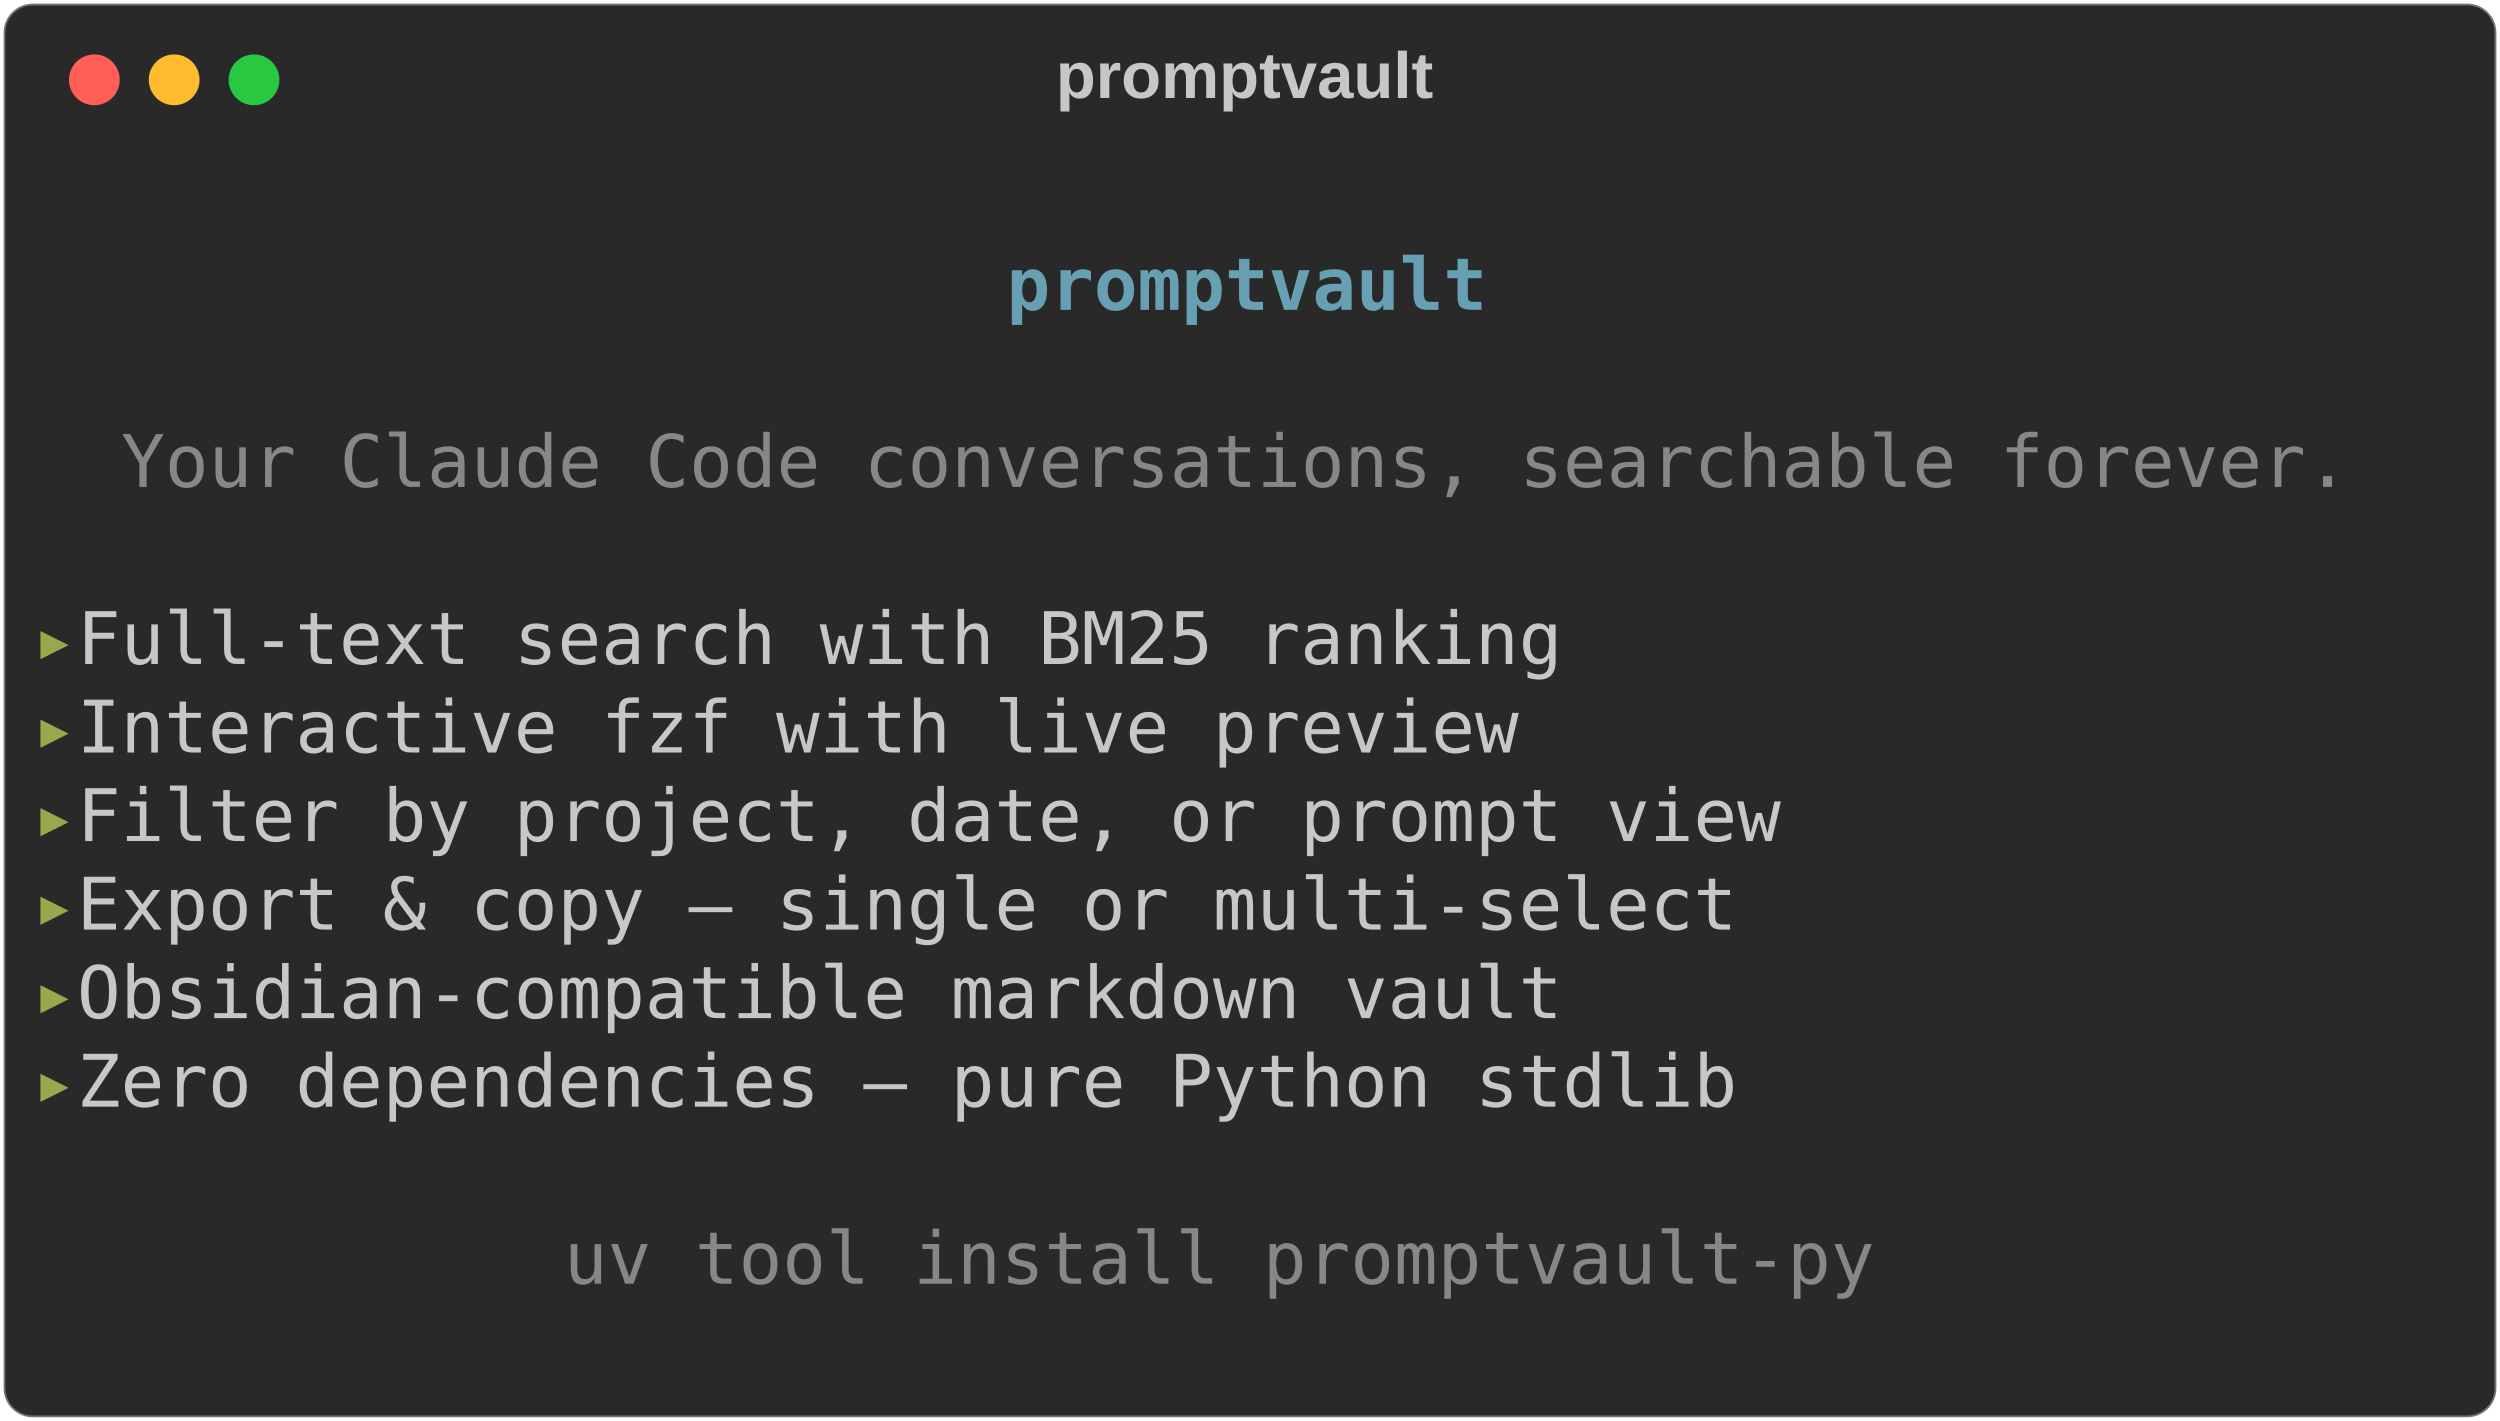
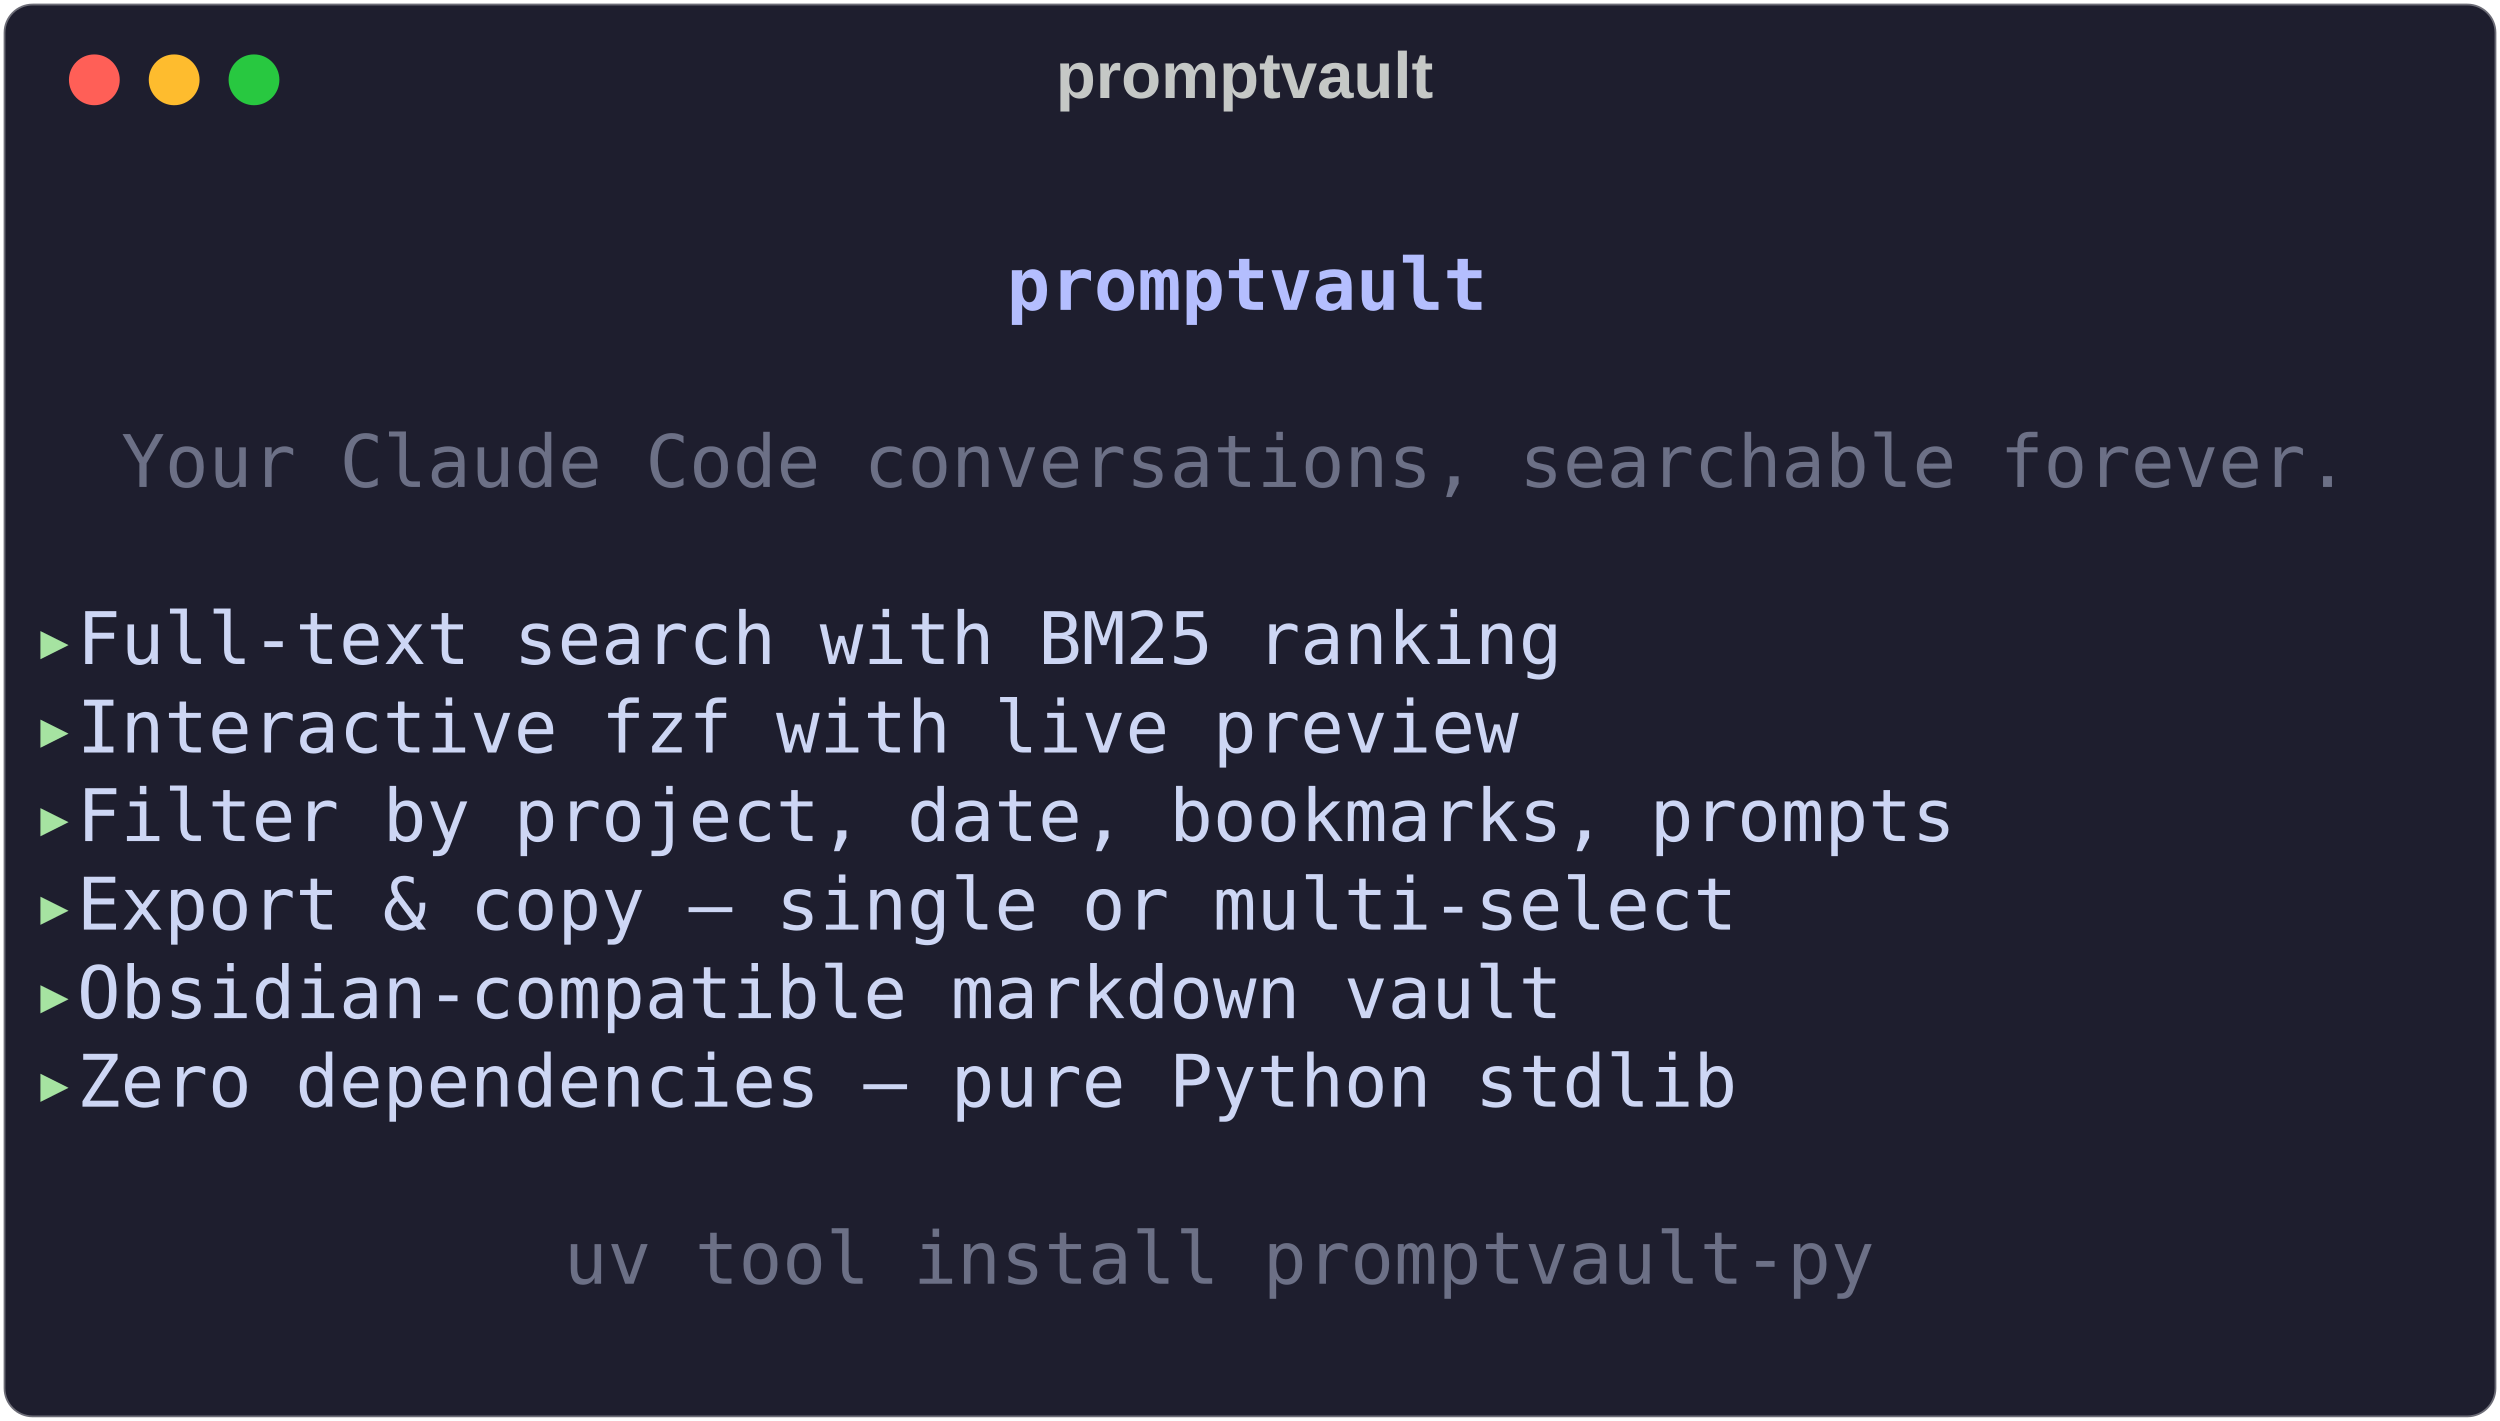
<svg xmlns="http://www.w3.org/2000/svg" class="rich-terminal" viewBox="0 0 689 391.6">
  <style>

    @font-face {
        font-family: "Fira Code";
        src: local("FiraCode-Regular"),
                url("https://cdnjs.cloudflare.com/ajax/libs/firacode/6.2.0/woff2/FiraCode-Regular.woff2") format("woff2"),
                url("https://cdnjs.cloudflare.com/ajax/libs/firacode/6.2.0/woff/FiraCode-Regular.woff") format("woff");
        font-style: normal;
        font-weight: 400;
    }
    @font-face {
        font-family: "Fira Code";
        src: local("FiraCode-Bold"),
                url("https://cdnjs.cloudflare.com/ajax/libs/firacode/6.2.0/woff2/FiraCode-Bold.woff2") format("woff2"),
                url("https://cdnjs.cloudflare.com/ajax/libs/firacode/6.2.0/woff/FiraCode-Bold.woff") format("woff");
        font-style: bold;
        font-weight: 700;
    }

    .terminal-3519790469-matrix {
        font-family: Fira Code, monospace;
        font-size: 20px;
        line-height: 24.4px;
        font-variant-east-asian: full-width;
    }

    .terminal-3519790469-title {
        font-size: 18px;
        font-weight: bold;
        font-family: arial;
    }

-     .terminal-3519790469-r1 { fill: #c5c8c6 }
- .terminal-3519790469-r2 { fill: #68a0b3;font-weight: bold }
- .terminal-3519790469-r3 { fill: #868887 }
- .terminal-3519790469-r4 { fill: #98a84b }
+     .terminal-3519790469-r1 { fill: #cdd6f4 }
+ .terminal-3519790469-r2 { fill: #b4befe;font-weight: bold }
+ .terminal-3519790469-r3 { fill: #6c7086 }
+ .terminal-3519790469-r4 { fill: #a6e3a1 }
    </style>
  <defs>
    <clipPath id="terminal-3519790469-clip-terminal">
      <rect x="0" y="0" width="670.0" height="340.6" />
    </clipPath>
    <clipPath id="terminal-3519790469-line-0">
      <rect x="0" y="1.5" width="671" height="24.65" />
    </clipPath>
    <clipPath id="terminal-3519790469-line-1">
      <rect x="0" y="25.9" width="671" height="24.65" />
    </clipPath>
    <clipPath id="terminal-3519790469-line-2">
      <rect x="0" y="50.3" width="671" height="24.65" />
    </clipPath>
    <clipPath id="terminal-3519790469-line-3">
      <rect x="0" y="74.7" width="671" height="24.65" />
    </clipPath>
    <clipPath id="terminal-3519790469-line-4">
      <rect x="0" y="99.1" width="671" height="24.65" />
    </clipPath>
    <clipPath id="terminal-3519790469-line-5">
      <rect x="0" y="123.5" width="671" height="24.65" />
    </clipPath>
    <clipPath id="terminal-3519790469-line-6">
      <rect x="0" y="147.9" width="671" height="24.65" />
    </clipPath>
    <clipPath id="terminal-3519790469-line-7">
      <rect x="0" y="172.3" width="671" height="24.65" />
    </clipPath>
    <clipPath id="terminal-3519790469-line-8">
      <rect x="0" y="196.7" width="671" height="24.65" />
    </clipPath>
    <clipPath id="terminal-3519790469-line-9">
      <rect x="0" y="221.1" width="671" height="24.65" />
    </clipPath>
    <clipPath id="terminal-3519790469-line-10">
      <rect x="0" y="245.5" width="671" height="24.65" />
    </clipPath>
    <clipPath id="terminal-3519790469-line-11">
      <rect x="0" y="269.9" width="671" height="24.65" />
    </clipPath>
    <clipPath id="terminal-3519790469-line-12">
      <rect x="0" y="294.3" width="671" height="24.65" />
    </clipPath>
  </defs>
-   <rect fill="#292929" stroke="rgba(255,255,255,0.35)" stroke-width="1" x="1" y="1" width="687" height="389.6" rx="8" />
+   <rect fill="#1e1e2e" stroke="rgba(255,255,255,0.35)" stroke-width="1" x="1" y="1" width="687" height="389.6" rx="8" />
  <text class="terminal-3519790469-title" fill="#c5c8c6" text-anchor="middle" x="343" y="27">promptvault</text>
  <g transform="translate(26,22)">
    <circle cx="0" cy="0" r="7" fill="#ff5f57" />
    <circle cx="22" cy="0" r="7" fill="#febc2e" />
    <circle cx="44" cy="0" r="7" fill="#28c840" />
  </g>
  <g transform="translate(9, 41)" clip-path="url(#terminal-3519790469-clip-terminal)">
    <g class="terminal-3519790469-matrix">
      <text class="terminal-3519790469-r1" x="671" y="20" textLength="12.2" clip-path="url(#terminal-3519790469-line-0)">
</text>
      <text class="terminal-3519790469-r2" x="268.4" y="44.4" textLength="134.2" clip-path="url(#terminal-3519790469-line-1)">promptvault</text>
      <text class="terminal-3519790469-r1" x="671" y="44.4" textLength="12.2" clip-path="url(#terminal-3519790469-line-1)">
</text>
      <text class="terminal-3519790469-r1" x="671" y="68.8" textLength="12.2" clip-path="url(#terminal-3519790469-line-2)">
</text>
      <text class="terminal-3519790469-r3" x="24.4" y="93.2" textLength="622.2" clip-path="url(#terminal-3519790469-line-3)">Your Claude Code conversations, searchable forever.</text>
      <text class="terminal-3519790469-r1" x="671" y="93.2" textLength="12.2" clip-path="url(#terminal-3519790469-line-3)">
</text>
      <text class="terminal-3519790469-r1" x="671" y="117.6" textLength="12.2" clip-path="url(#terminal-3519790469-line-4)">
</text>
      <text class="terminal-3519790469-r4" x="0" y="142" textLength="12.2" clip-path="url(#terminal-3519790469-line-5)">▸</text>
      <text class="terminal-3519790469-r1" x="12.2" y="142" textLength="427" clip-path="url(#terminal-3519790469-line-5)"> Full-text search with BM25 ranking</text>
      <text class="terminal-3519790469-r1" x="671" y="142" textLength="12.2" clip-path="url(#terminal-3519790469-line-5)">
</text>
      <text class="terminal-3519790469-r4" x="0" y="166.4" textLength="12.2" clip-path="url(#terminal-3519790469-line-6)">▸</text>
      <text class="terminal-3519790469-r1" x="12.2" y="166.4" textLength="414.8" clip-path="url(#terminal-3519790469-line-6)"> Interactive fzf with live preview</text>
      <text class="terminal-3519790469-r1" x="671" y="166.4" textLength="12.2" clip-path="url(#terminal-3519790469-line-6)">
</text>
      <text class="terminal-3519790469-r4" x="0" y="190.8" textLength="12.2" clip-path="url(#terminal-3519790469-line-7)">▸</text>
-       <text class="terminal-3519790469-r1" x="12.2" y="190.8" textLength="488" clip-path="url(#terminal-3519790469-line-7)"> Filter by project, date, or prompt view</text>
+       <text class="terminal-3519790469-r1" x="12.2" y="190.8" textLength="488" clip-path="url(#terminal-3519790469-line-7)"> Filter by project, date, bookmarks, prompts</text>
      <text class="terminal-3519790469-r1" x="671" y="190.8" textLength="12.2" clip-path="url(#terminal-3519790469-line-7)">
</text>
      <text class="terminal-3519790469-r4" x="0" y="215.2" textLength="12.2" clip-path="url(#terminal-3519790469-line-8)">▸</text>
      <text class="terminal-3519790469-r1" x="12.2" y="215.2" textLength="475.8" clip-path="url(#terminal-3519790469-line-8)"> Export &amp; copy — single or multi-select</text>
      <text class="terminal-3519790469-r1" x="671" y="215.2" textLength="12.2" clip-path="url(#terminal-3519790469-line-8)">
</text>
      <text class="terminal-3519790469-r4" x="0" y="239.6" textLength="12.2" clip-path="url(#terminal-3519790469-line-9)">▸</text>
      <text class="terminal-3519790469-r1" x="12.2" y="239.6" textLength="427" clip-path="url(#terminal-3519790469-line-9)"> Obsidian-compatible markdown vault</text>
      <text class="terminal-3519790469-r1" x="671" y="239.6" textLength="12.2" clip-path="url(#terminal-3519790469-line-9)">
</text>
      <text class="terminal-3519790469-r4" x="0" y="264" textLength="12.2" clip-path="url(#terminal-3519790469-line-10)">▸</text>
      <text class="terminal-3519790469-r1" x="12.2" y="264" textLength="475.8" clip-path="url(#terminal-3519790469-line-10)"> Zero dependencies — pure Python stdlib</text>
      <text class="terminal-3519790469-r1" x="671" y="264" textLength="12.2" clip-path="url(#terminal-3519790469-line-10)">
</text>
      <text class="terminal-3519790469-r1" x="671" y="288.4" textLength="12.2" clip-path="url(#terminal-3519790469-line-11)">
</text>
      <text class="terminal-3519790469-r3" x="146.4" y="312.8" textLength="366" clip-path="url(#terminal-3519790469-line-12)">uv tool install promptvault-py</text>
      <text class="terminal-3519790469-r1" x="671" y="312.8" textLength="12.2" clip-path="url(#terminal-3519790469-line-12)">
</text>
      <text class="terminal-3519790469-r1" x="671" y="337.2" textLength="12.2" clip-path="url(#terminal-3519790469-line-13)">
</text>
    </g>
  </g>
</svg>
